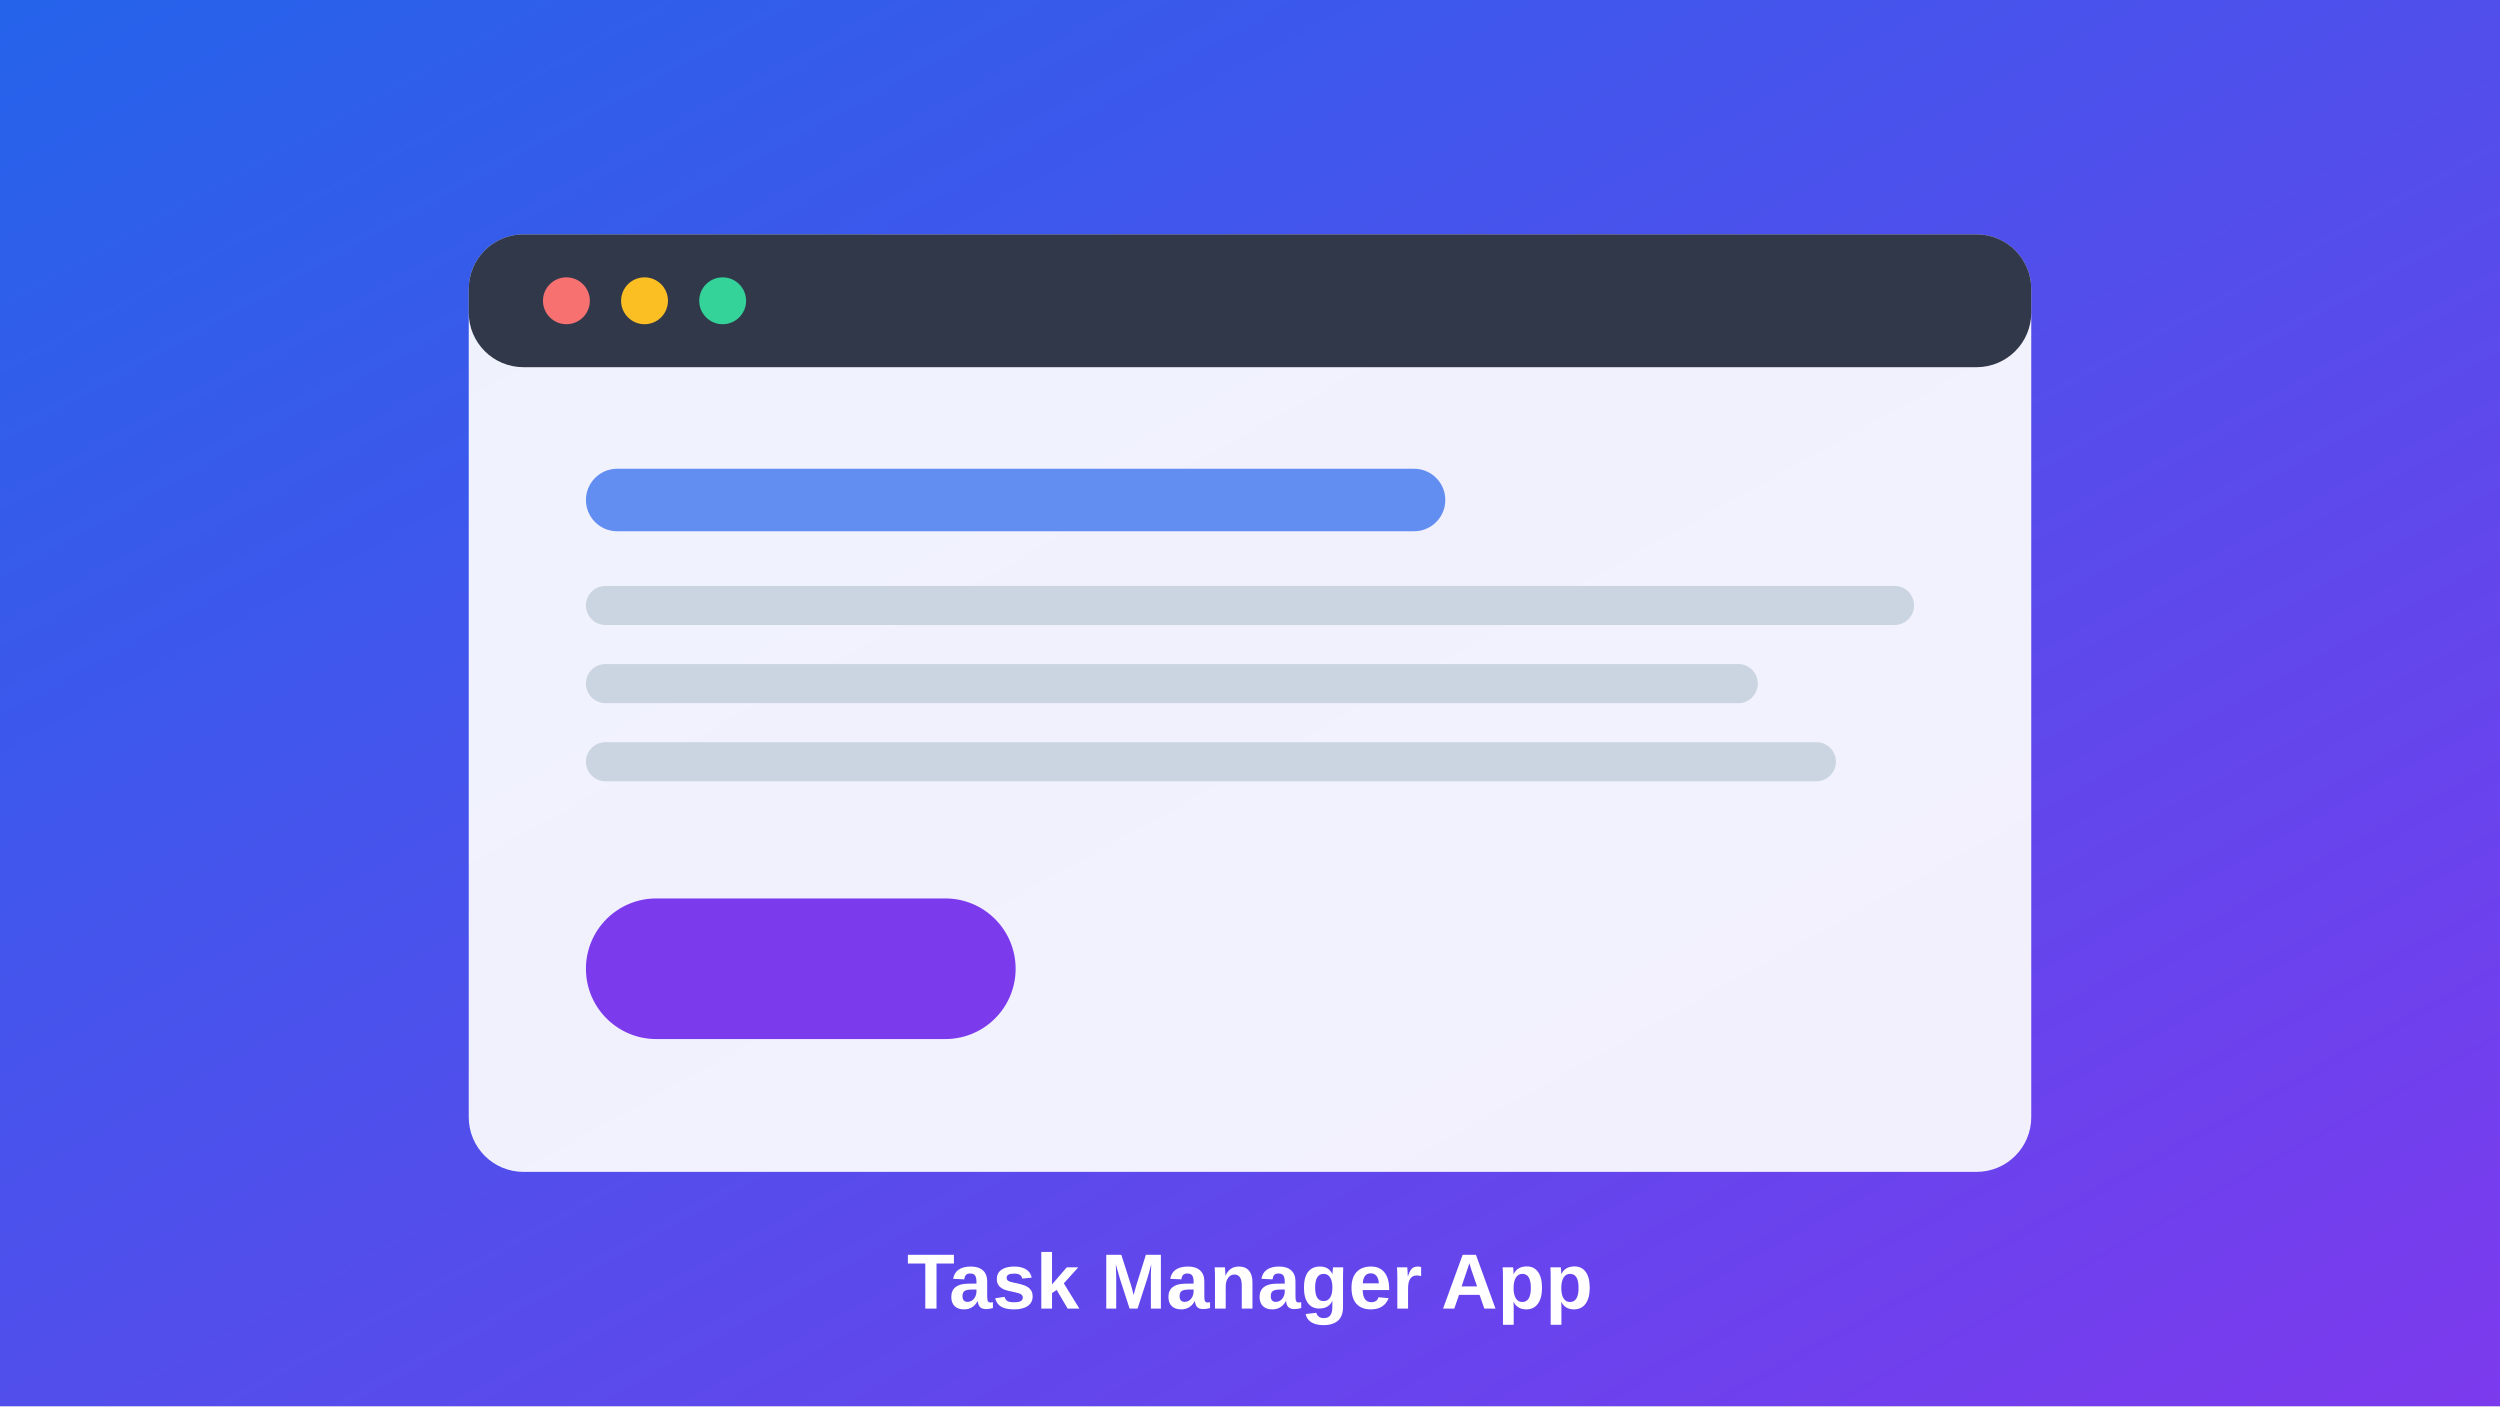
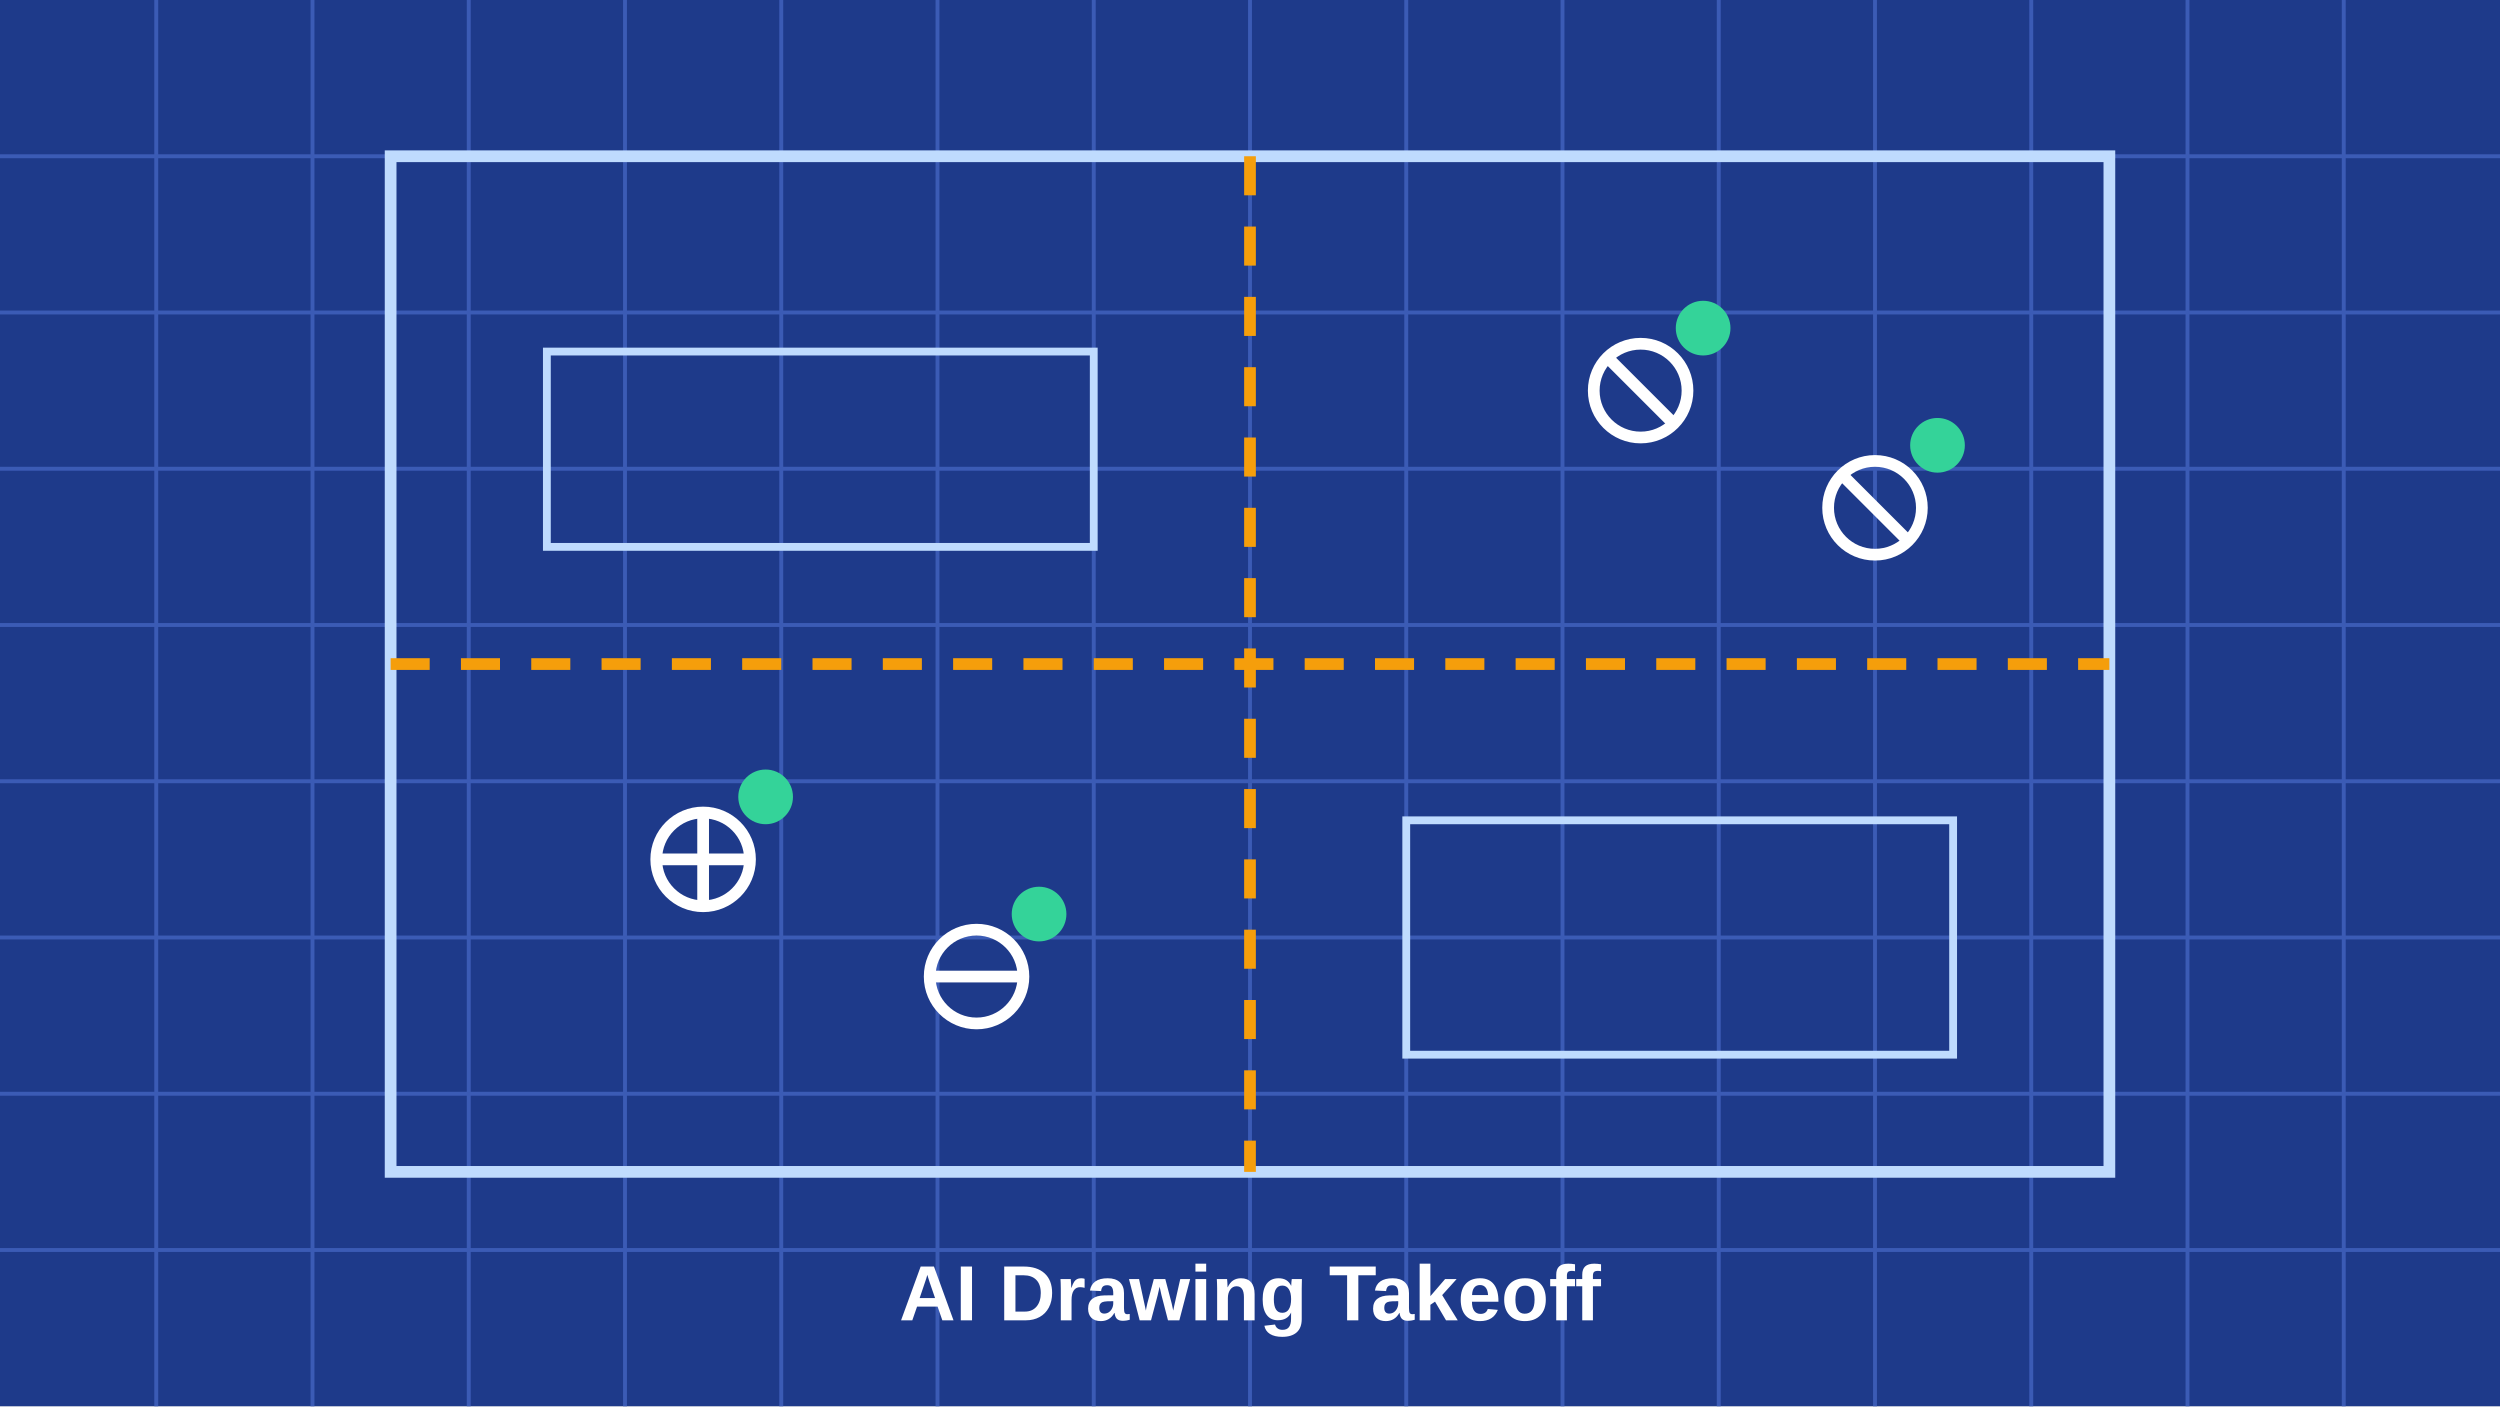
<svg xmlns="http://www.w3.org/2000/svg" viewBox="0 0 640 360" width="640" height="360">
-   <defs>
-     <linearGradient id="g" x1="0" y1="0" x2="1" y2="1">
-       <stop offset="0" stop-color="#2563eb" />
-       <stop offset="1" stop-color="#7c3aed" />
-     </linearGradient>
-   </defs>
-   <rect width="640" height="360" fill="url(#g)" />
-   <rect x="120" y="60" width="400" height="240" rx="14" fill="#ffffff" opacity="0.92" />
-   <rect x="120" y="60" width="400" height="34" rx="14" fill="#0f172a" opacity="0.85" />
-   <circle cx="145" cy="77" r="6" fill="#f87171" />
-   <circle cx="165" cy="77" r="6" fill="#fbbf24" />
-   <circle cx="185" cy="77" r="6" fill="#34d399" />
-   <rect x="150" y="120" width="220" height="16" rx="8" fill="#2563eb" opacity="0.7" />
-   <rect x="150" y="150" width="340" height="10" rx="5" fill="#cbd5e1" />
-   <rect x="150" y="170" width="300" height="10" rx="5" fill="#cbd5e1" />
-   <rect x="150" y="190" width="320" height="10" rx="5" fill="#cbd5e1" />
-   <rect x="150" y="230" width="110" height="36" rx="18" fill="#7c3aed" />
-   <text x="320" y="335" font-family="Arial, sans-serif" font-size="20" font-weight="700" fill="#ffffff" text-anchor="middle">Task Manager App</text>
+   <rect width="640" height="360" fill="#1e3a8a" />
+   <g stroke="#3b5bb5" stroke-width="1">
+     <path d="M0 40H640M0 80H640M0 120H640M0 160H640M0 200H640M0 240H640M0 280H640M0 320H640" />
+     <path d="M40 0V360M80 0V360M120 0V360M160 0V360M200 0V360M240 0V360M280 0V360M320 0V360M360 0V360M400 0V360M440 0V360M480 0V360M520 0V360M560 0V360M600 0V360" />
+   </g>
+   <rect x="100" y="40" width="440" height="260" fill="none" stroke="#bfdbfe" stroke-width="3" />
+   <path d="M100 170H540M320 40V300" stroke="#f59e0b" stroke-width="3" stroke-dasharray="10 8" />
+   <path d="M140 90H280V140H140ZM360 210H500V270H360Z" fill="none" stroke="#bfdbfe" stroke-width="2" />
+   <g fill="none" stroke="#ffffff" stroke-width="3">
+     <circle cx="180" cy="220" r="12" />
+     <path d="M168 220H192M180 208V232" />
+     <circle cx="250" cy="250" r="12" />
+     <path d="M238 250H262" />
+     <circle cx="420" cy="100" r="12" />
+     <path d="M412 92L428 108" />
+     <circle cx="480" cy="130" r="12" />
+     <path d="M472 122L488 138" />
+   </g>
+   <g fill="#34d399">
+     <circle cx="196" cy="204" r="7" />
+     <circle cx="266" cy="234" r="7" />
+     <circle cx="436" cy="84" r="7" />
+     <circle cx="496" cy="114" r="7" />
+   </g>
+   <text x="320" y="338" font-family="Arial, sans-serif" font-size="20" font-weight="700" fill="#ffffff" text-anchor="middle">AI Drawing Takeoff</text>
</svg>
